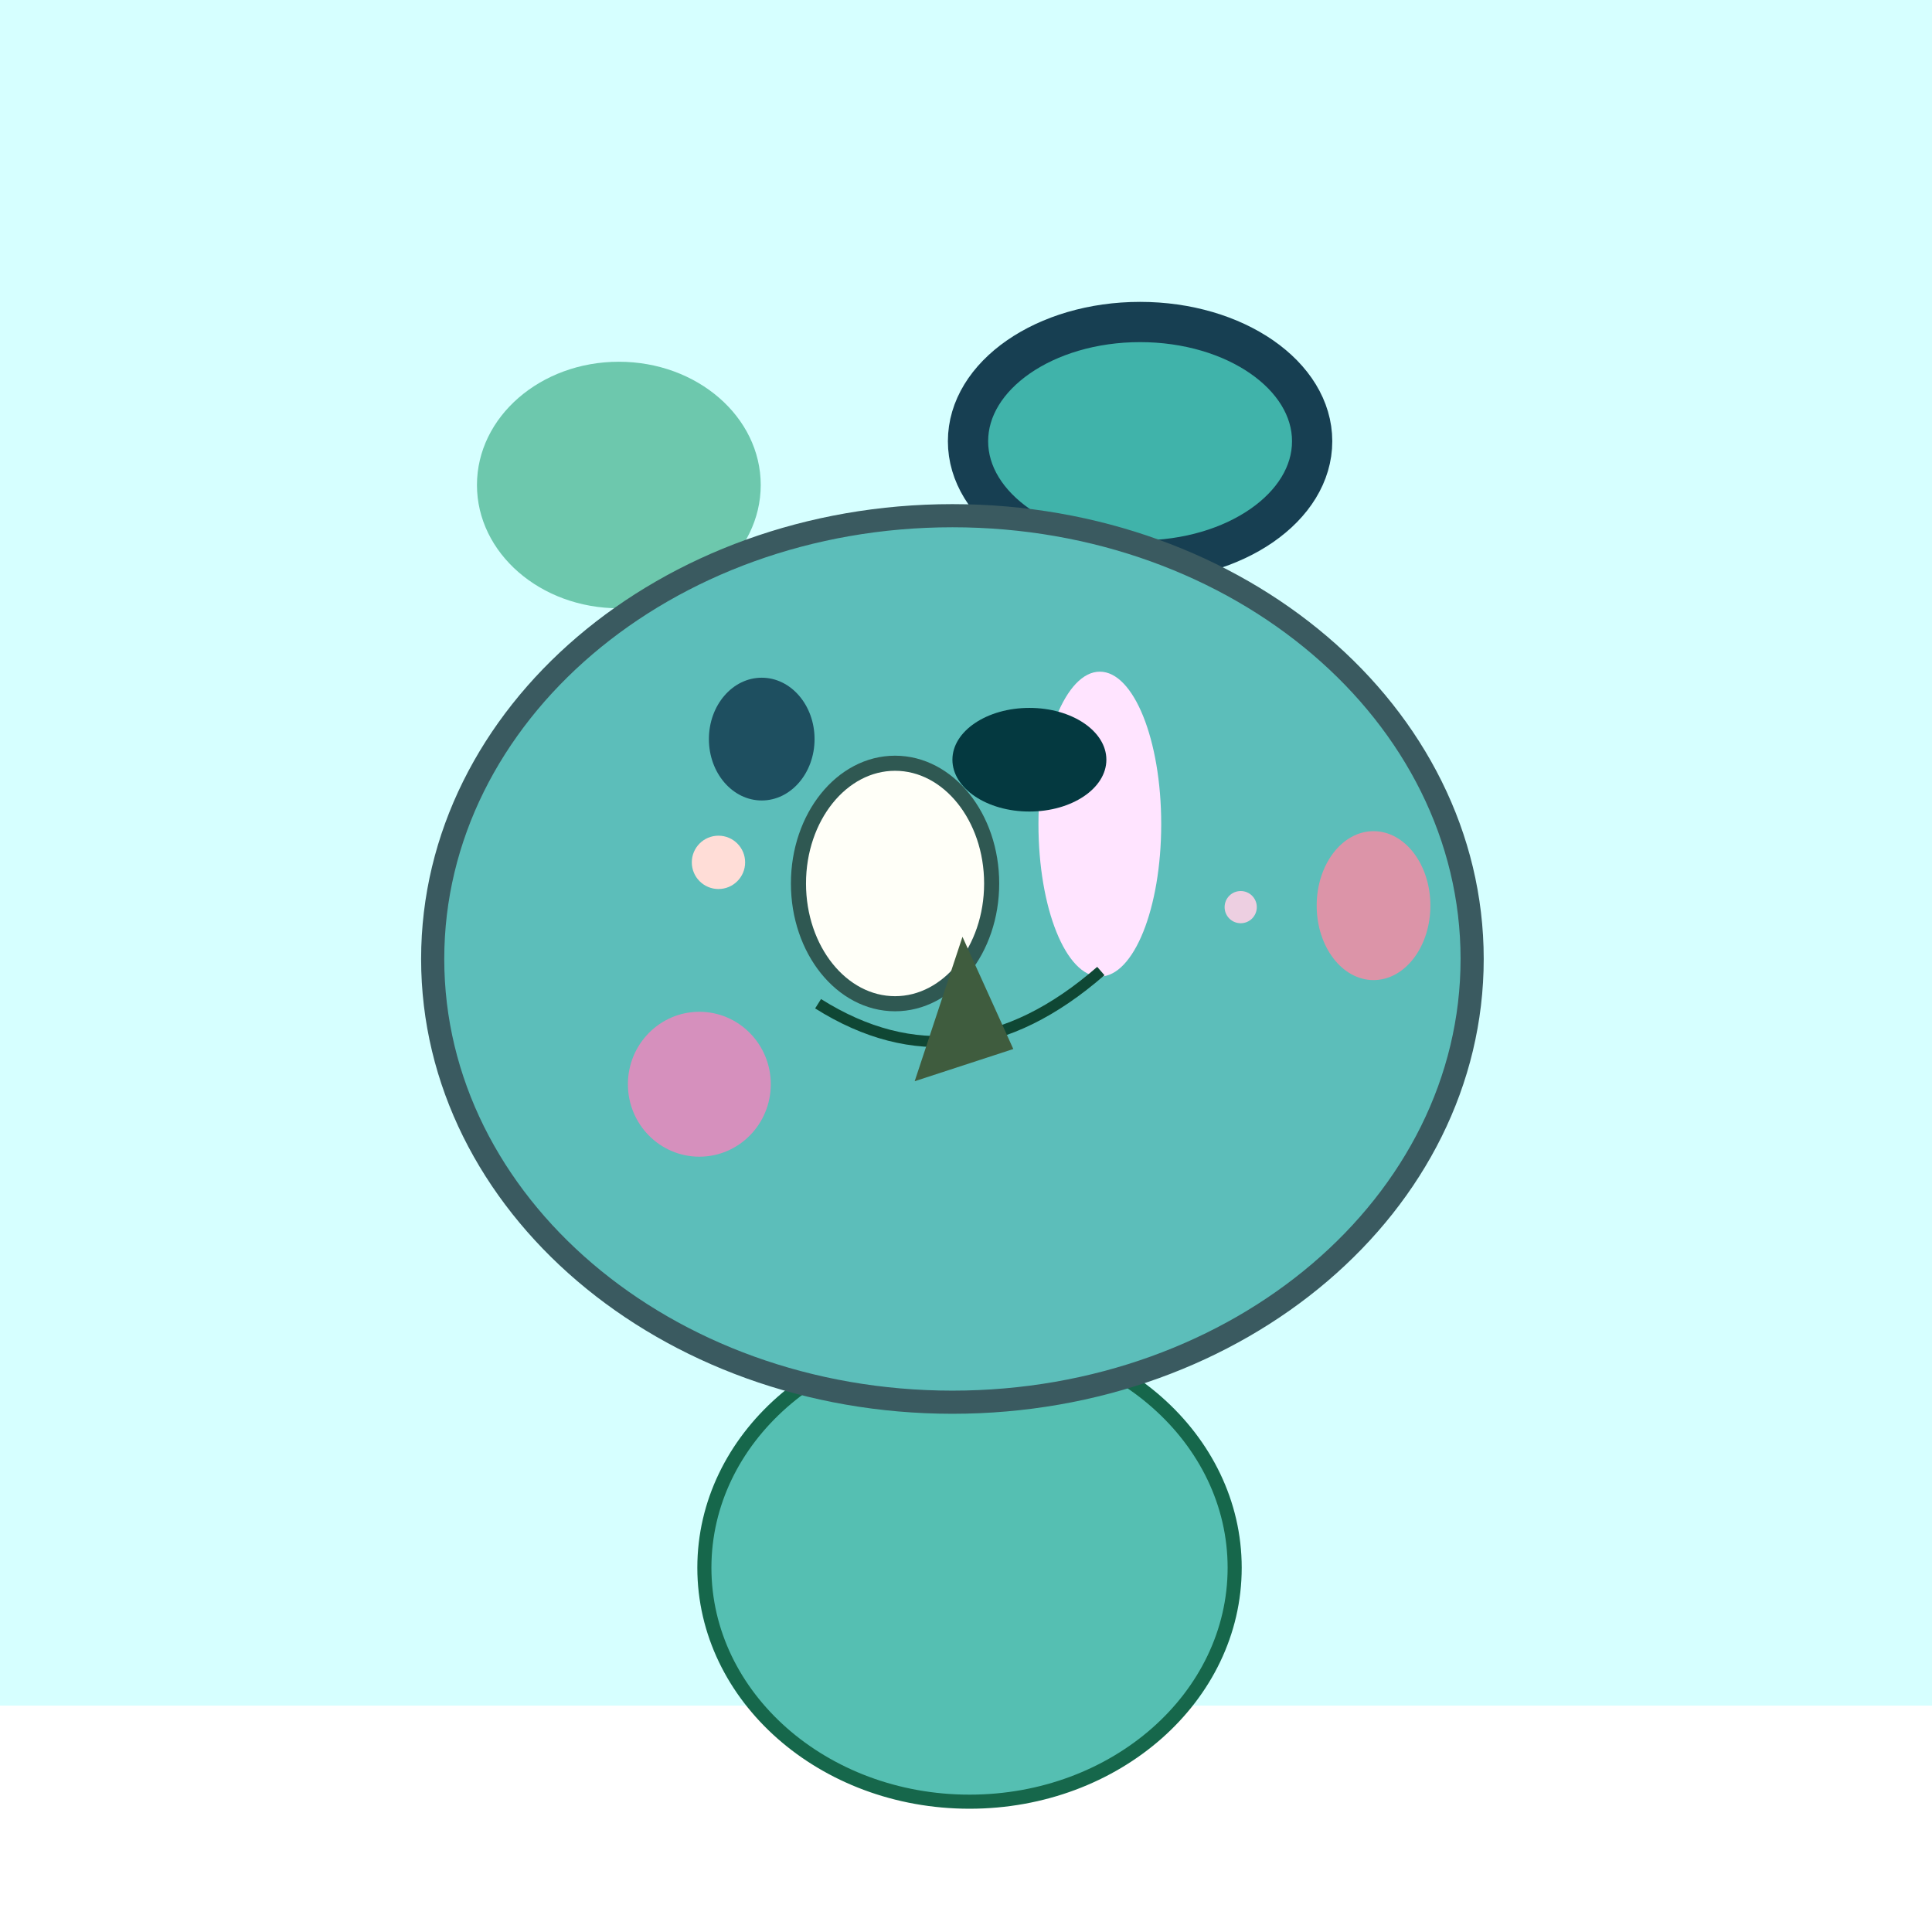
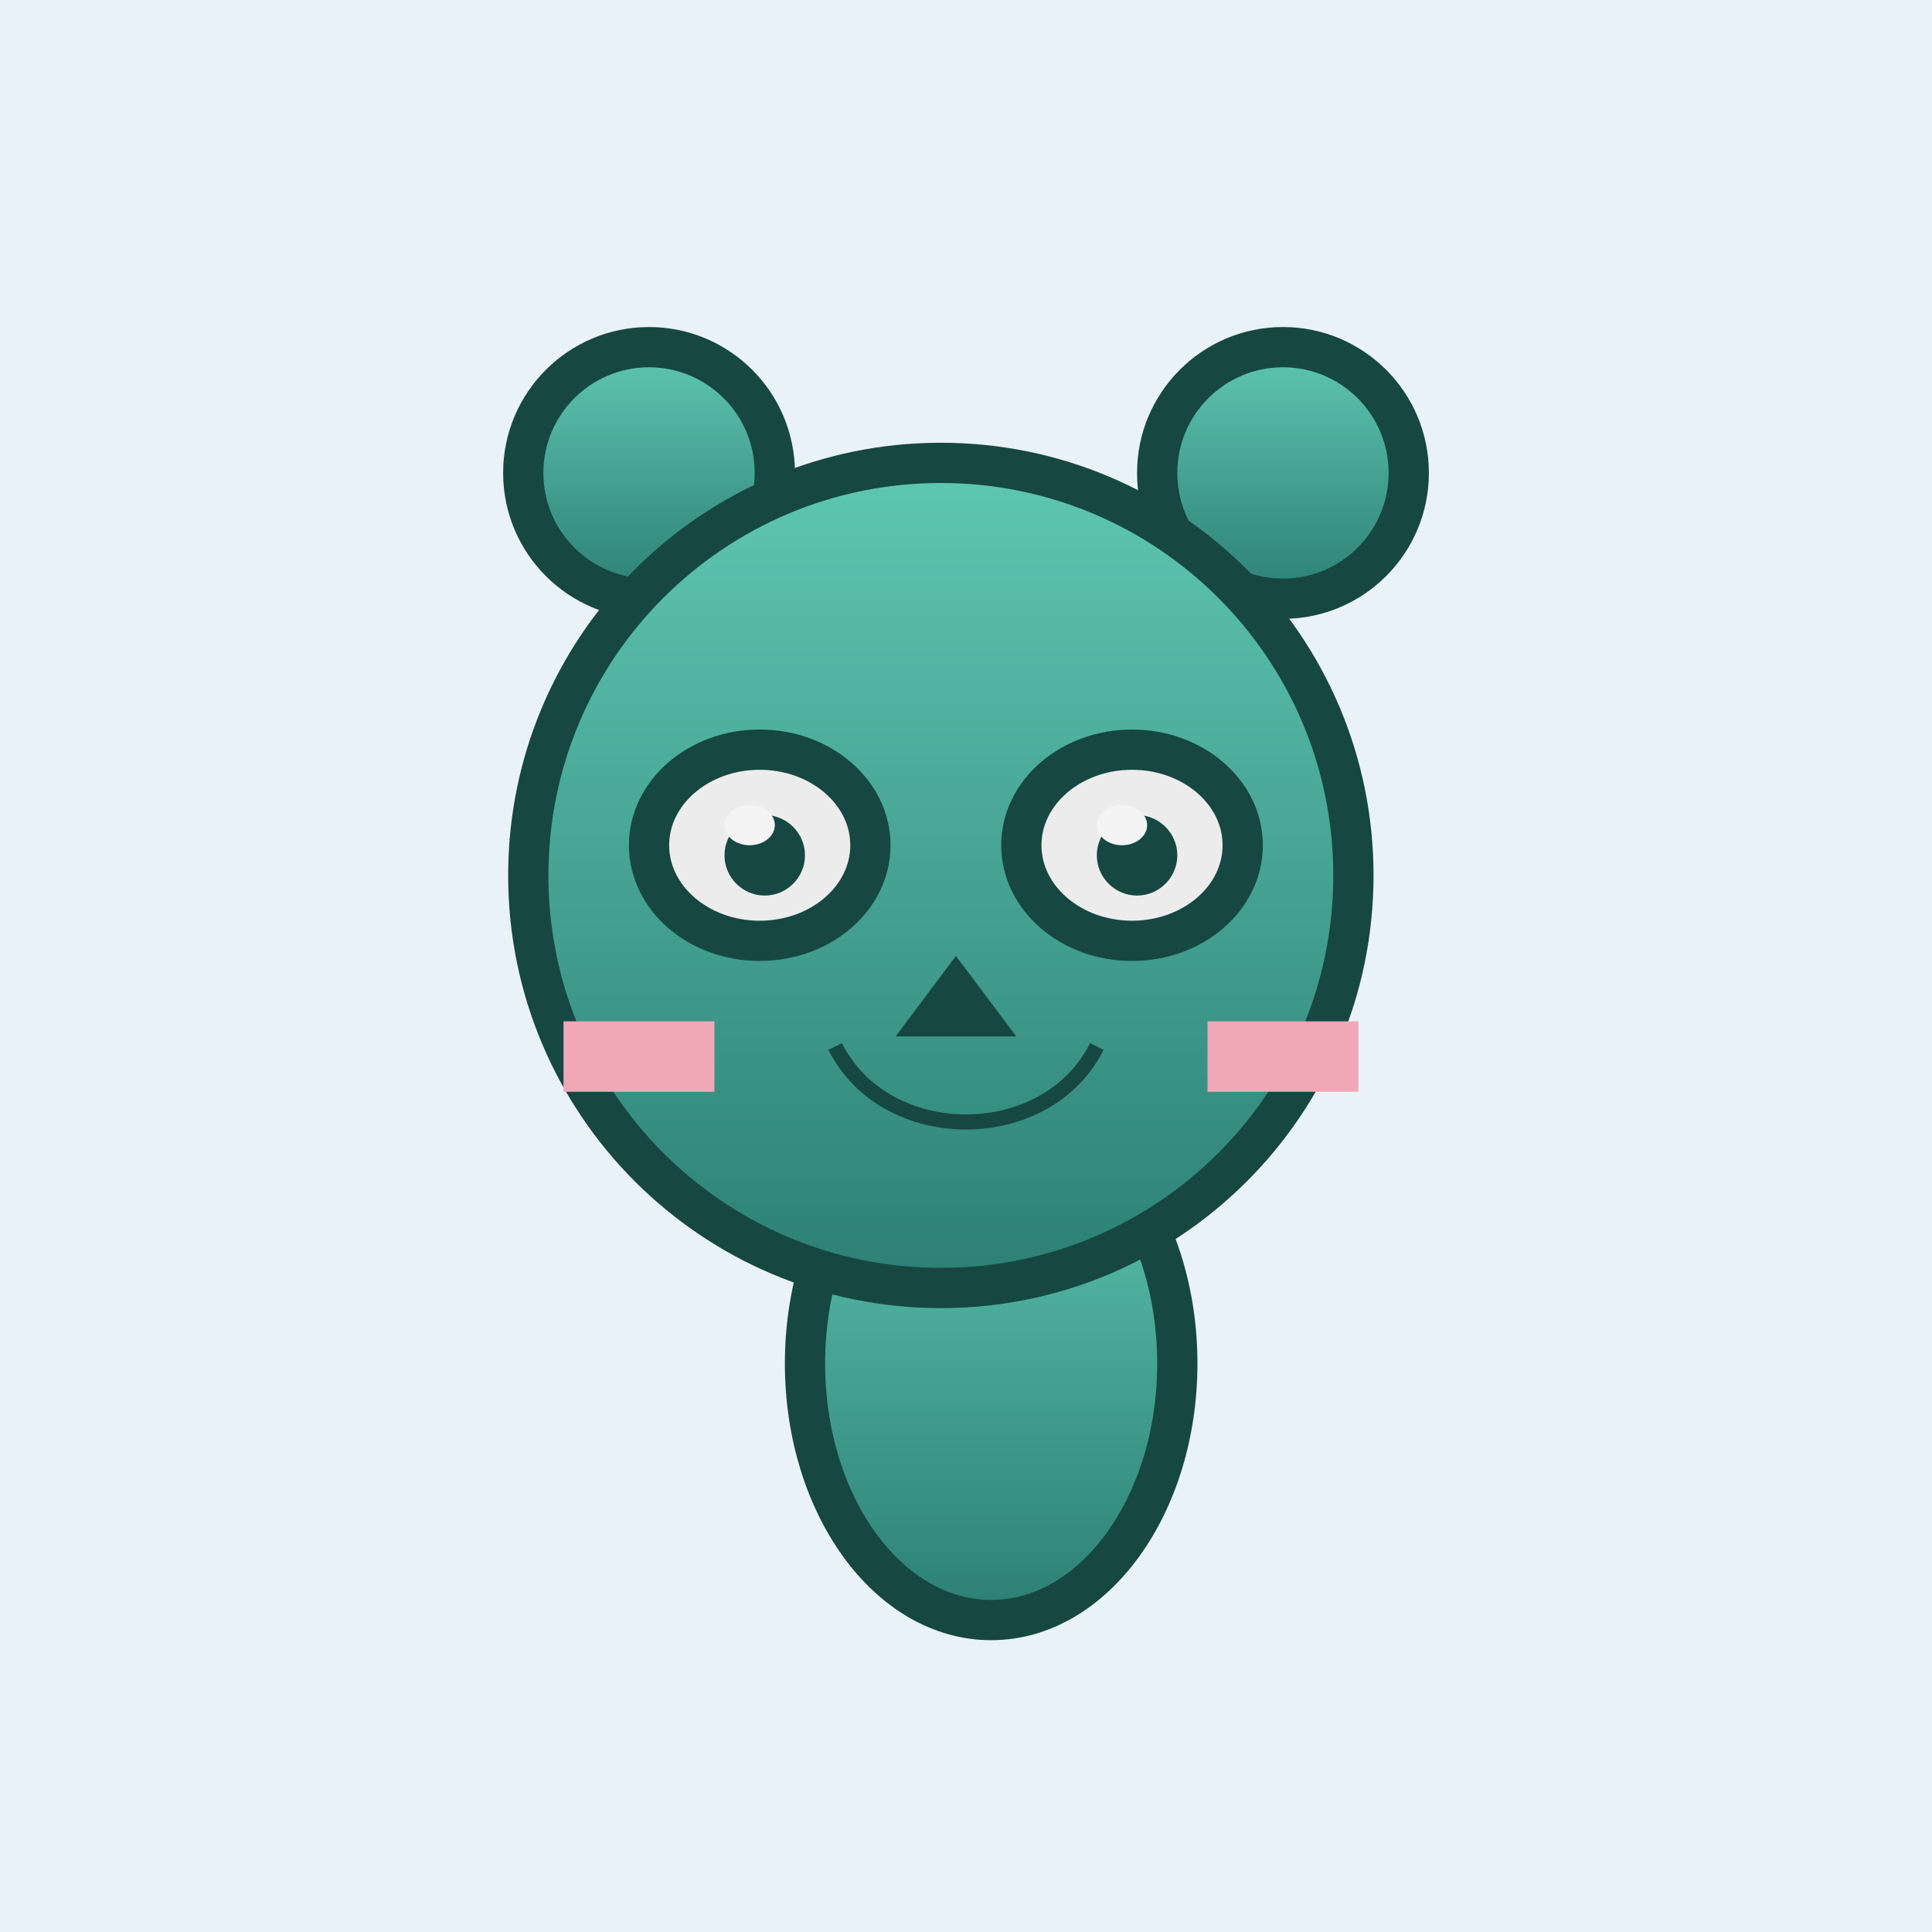
<svg xmlns="http://www.w3.org/2000/svg" viewBox="0 0 384 384">
-   <rect width="430.5" height="339.0" fill="#d6ffff" />
-   <g id="parts">
-     <ellipse cx="123.0" cy="96.4" rx="28.2" ry="24.5" fill="#6dc8ad" stroke="#2e5352" stroke-width="-1.8" />
-     <ellipse cx="226.6" cy="87.7" rx="34.2" ry="23.7" fill="#40b3aa" stroke="#173f52" stroke-width="8.0" />
-     <ellipse cx="192.7" cy="311.6" rx="52.7" ry="46.5" fill="#55bfb2" stroke="#16674b" stroke-width="2.8" />
-     <ellipse cx="189.3" cy="190.6" rx="103.3" ry="88.1" fill="#5cbeba" stroke="#3a5a60" stroke-width="4.6" />
-   </g>
-   <g id="eyes">
-     <ellipse cx="177.9" cy="175.6" rx="19.2" ry="23.9" fill="#fffff8" stroke="#2f5852" stroke-width="3.0" />
-     <ellipse cx="218.6" cy="163.8" rx="12.2" ry="30.3" fill="#ffe4ff" stroke="#123a56" stroke-width="-0.2" />
-     <ellipse cx="151.4" cy="146.9" rx="10.5" ry="12.2" fill="#1e4f60" />
-     <ellipse cx="204.6" cy="151.0" rx="15.3" ry="10.3" fill="#043940" />
-     <circle cx="142.8" cy="171.4" r="5.3" fill="#ffddd7" />
-     <circle cx="246.6" cy="180.3" r="3.2" fill="#edcfe1" />
-   </g>
-   <g id="face">
-     <ellipse cx="139.0" cy="215.5" rx="14.2" ry="14.4" fill="#d690bd" />
-     <ellipse cx="273.0" cy="180.0" rx="11.3" ry="14.8" fill="#dc94a8" />
-     <path d="M162.6 199.5 Q190.9 217.3 218.8 193.0" fill="none" stroke="#0f4734" stroke-width="2.2" />
-     <path d="M191.3 186.2 L181.8 214.9 L201.4 208.5 Z" fill="#3f5c3e" />
-   </g>
+   <defs>
+     <linearGradient id="hide" x1="0" y1="0" x2="0" y2="1">
+       <stop offset="0" stop-color="#5fc7b2" />
+       <stop offset="1" stop-color="#2c7f74" />
+     </linearGradient>
+   </defs>
+   <rect x="0" y="0" width="384" height="384" fill="#eaf2f9" />
+   <path d="M104 94 C104 80.2 115.2 69 129 69 C142.8 69 154 80.2 154 94 C154 107.8 142.8 119 129 119 C115.2 119 104 107.8 104 94 Z" fill="url(#hide)" stroke="#174742" stroke-width="8" />
+   <path d="M230 94 C230 80.2 241.2 69 255 69 C268.8 69 280 80.2 280 94 C280 107.8 268.8 119 255 119 C241.2 119 230 107.8 230 94 Z" fill="url(#hide)" stroke="#174742" stroke-width="8" />
+   <ellipse cx="197" cy="271" rx="37" ry="51" fill="url(#hide)" stroke="#174742" stroke-width="8" />
+   <path d="M105 174 C105 128.7 141.7 92 187 92 C232.3 92 269 128.7 269 174 C269 219.3 232.3 256 187 256 C141.7 256 105 219.3 105 174 Z" fill="url(#hide)" stroke="#174742" stroke-width="8" />
+   <ellipse cx="151" cy="168" rx="22" ry="19" fill="#ececec" stroke="#174742" stroke-width="8" />
+   <ellipse cx="225" cy="168" rx="22" ry="19" fill="#ececec" stroke="#174742" stroke-width="8" />
+   <path d="M144 170 C144 165.6 147.6 162 152 162 C156.4 162 160 165.6 160 170 C160 174.4 156.4 178 152 178 C147.6 178 144 174.4 144 170 Z" fill="#174742" />
+   <path d="M218 170 C218 165.6 221.6 162 226 162 C230.4 162 234 165.6 234 170 C234 174.4 230.4 178 226 178 C221.6 178 218 174.4 218 170 Z" fill="#174742" />
+   <ellipse cx="149" cy="164" rx="5" ry="4" fill="#f4f4f4" />
+   <ellipse cx="223" cy="164" rx="5" ry="4" fill="#f4f4f4" />
+   <rect x="112" y="203" width="30" height="14" fill="#f0a8b6" />
+   <rect x="240" y="203" width="30" height="14" fill="#f0a8b6" />
+   <path d="M166 208 C176 228 208 228 218 208" fill="none" stroke="#174742" stroke-width="3" />
+   <path d="M190 190 L178 206 L202 206 Z" fill="#174742" />
</svg>
